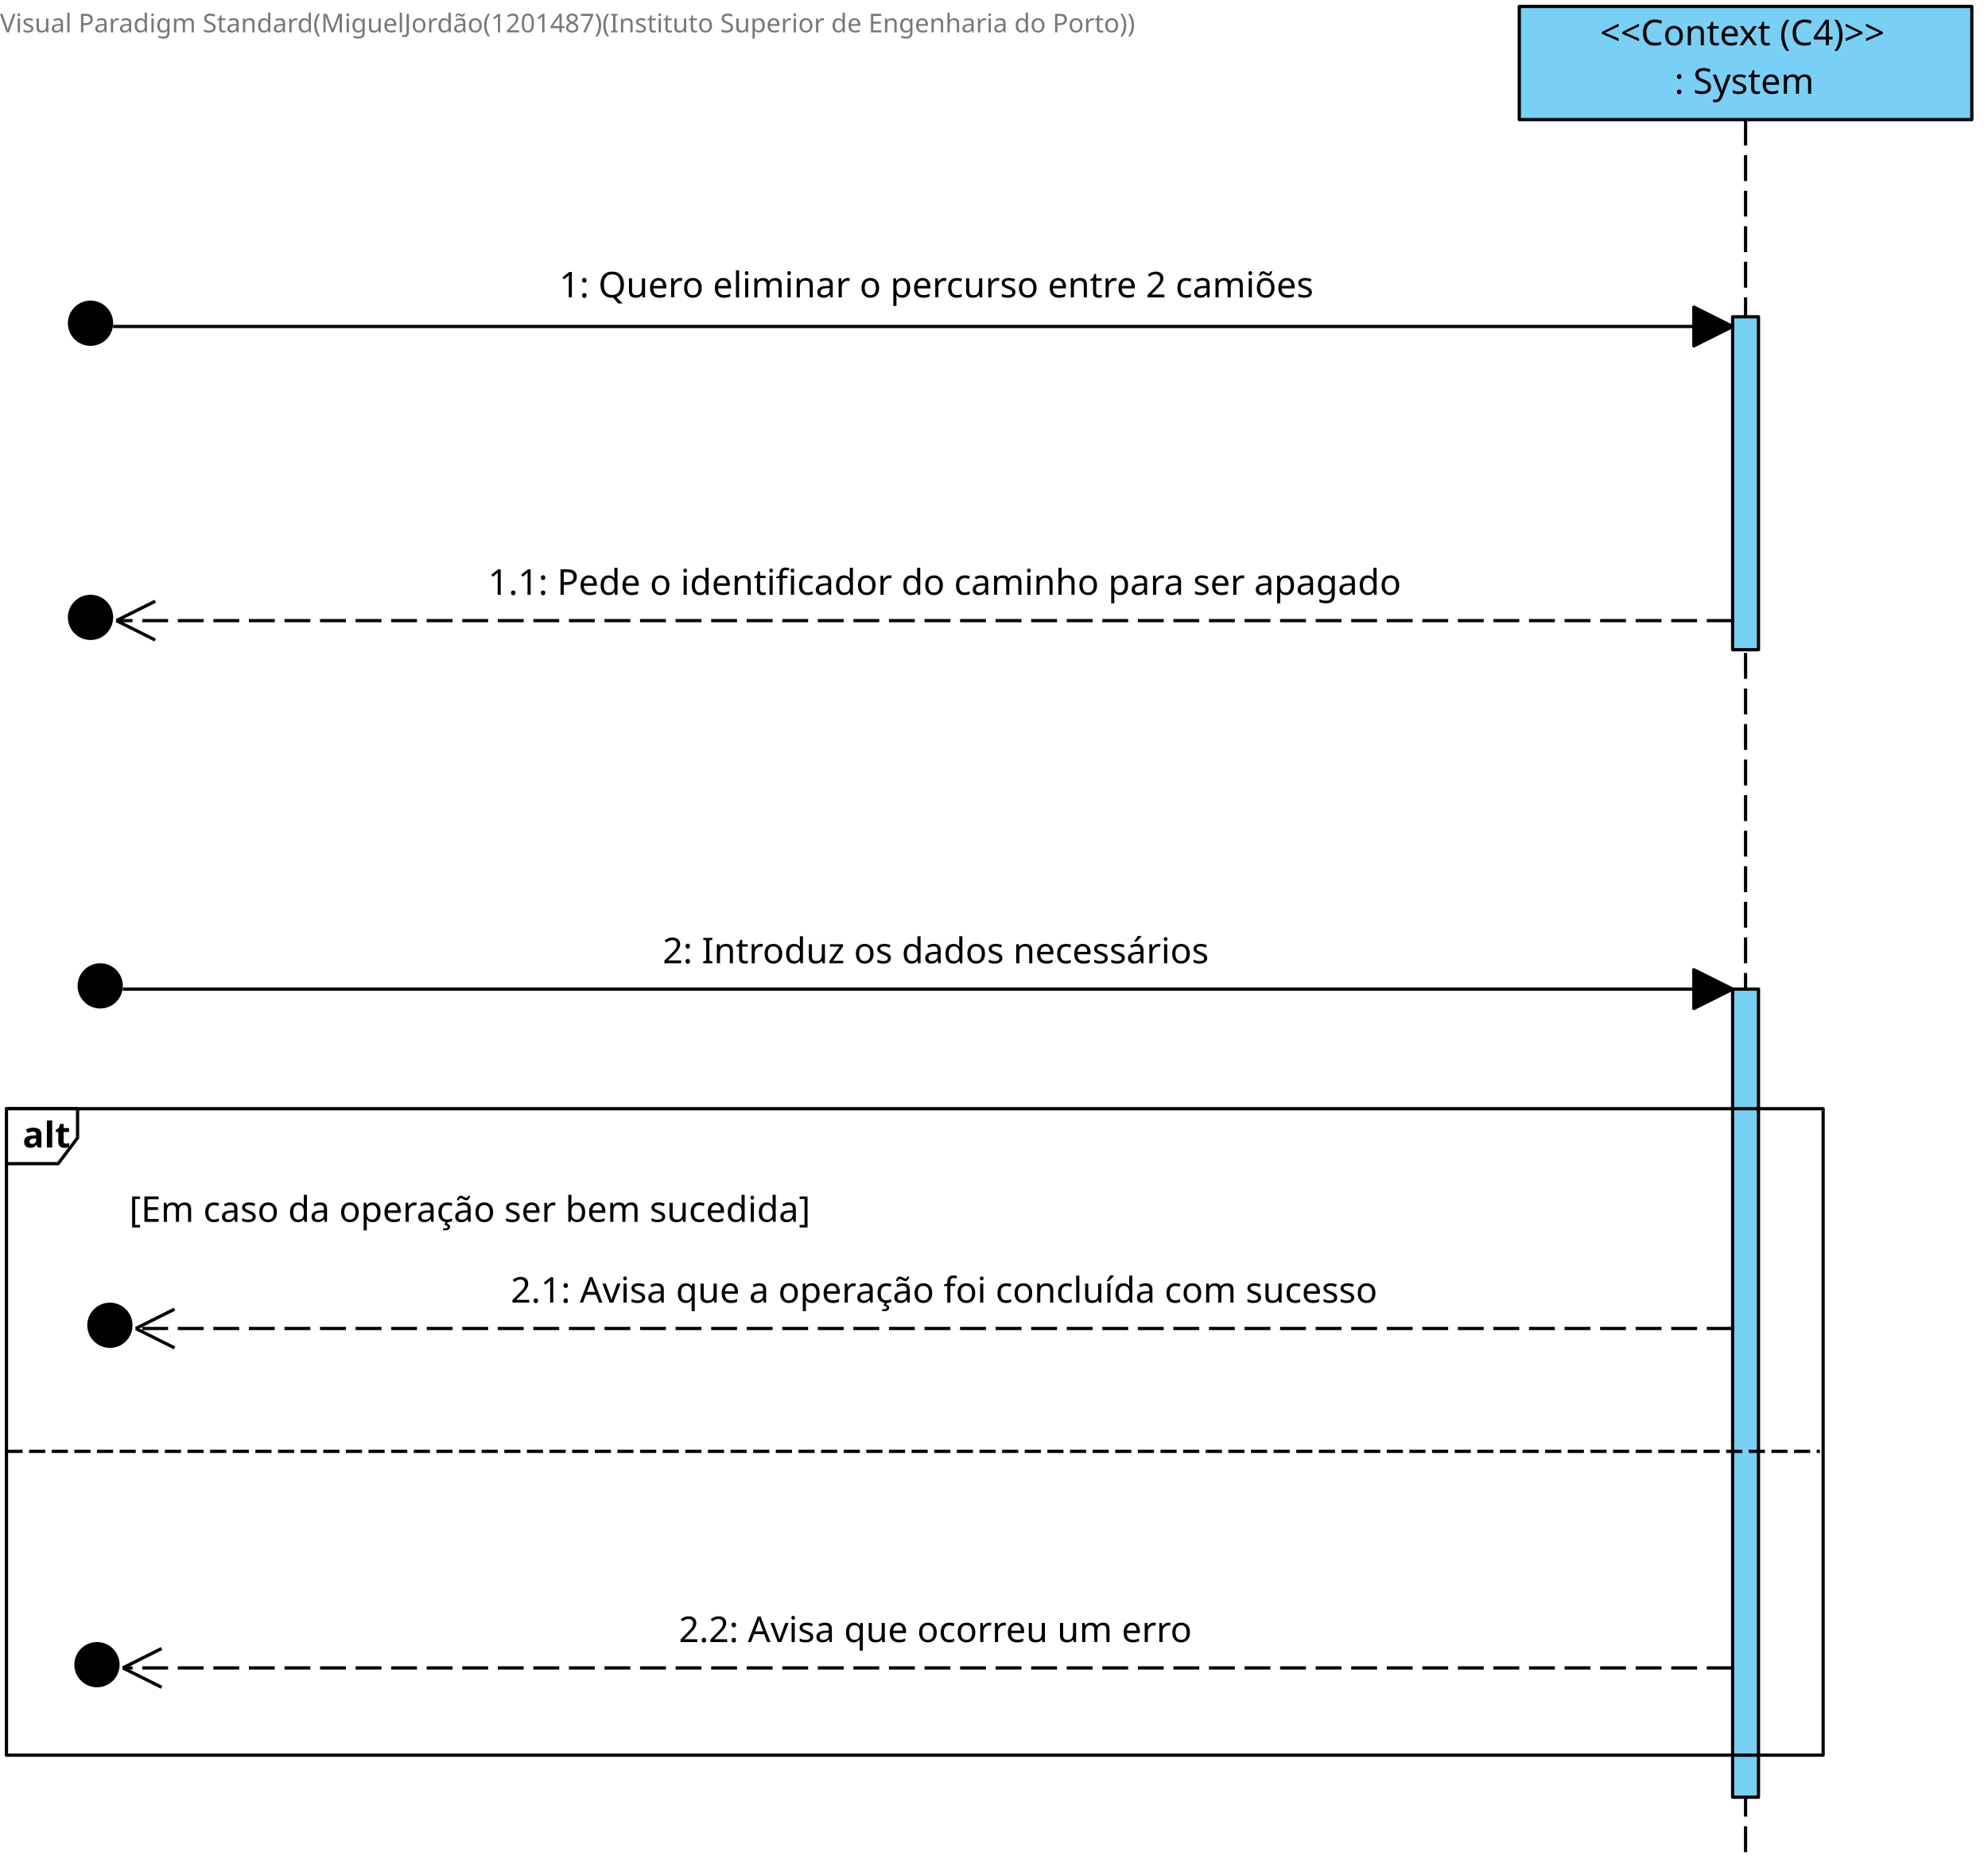
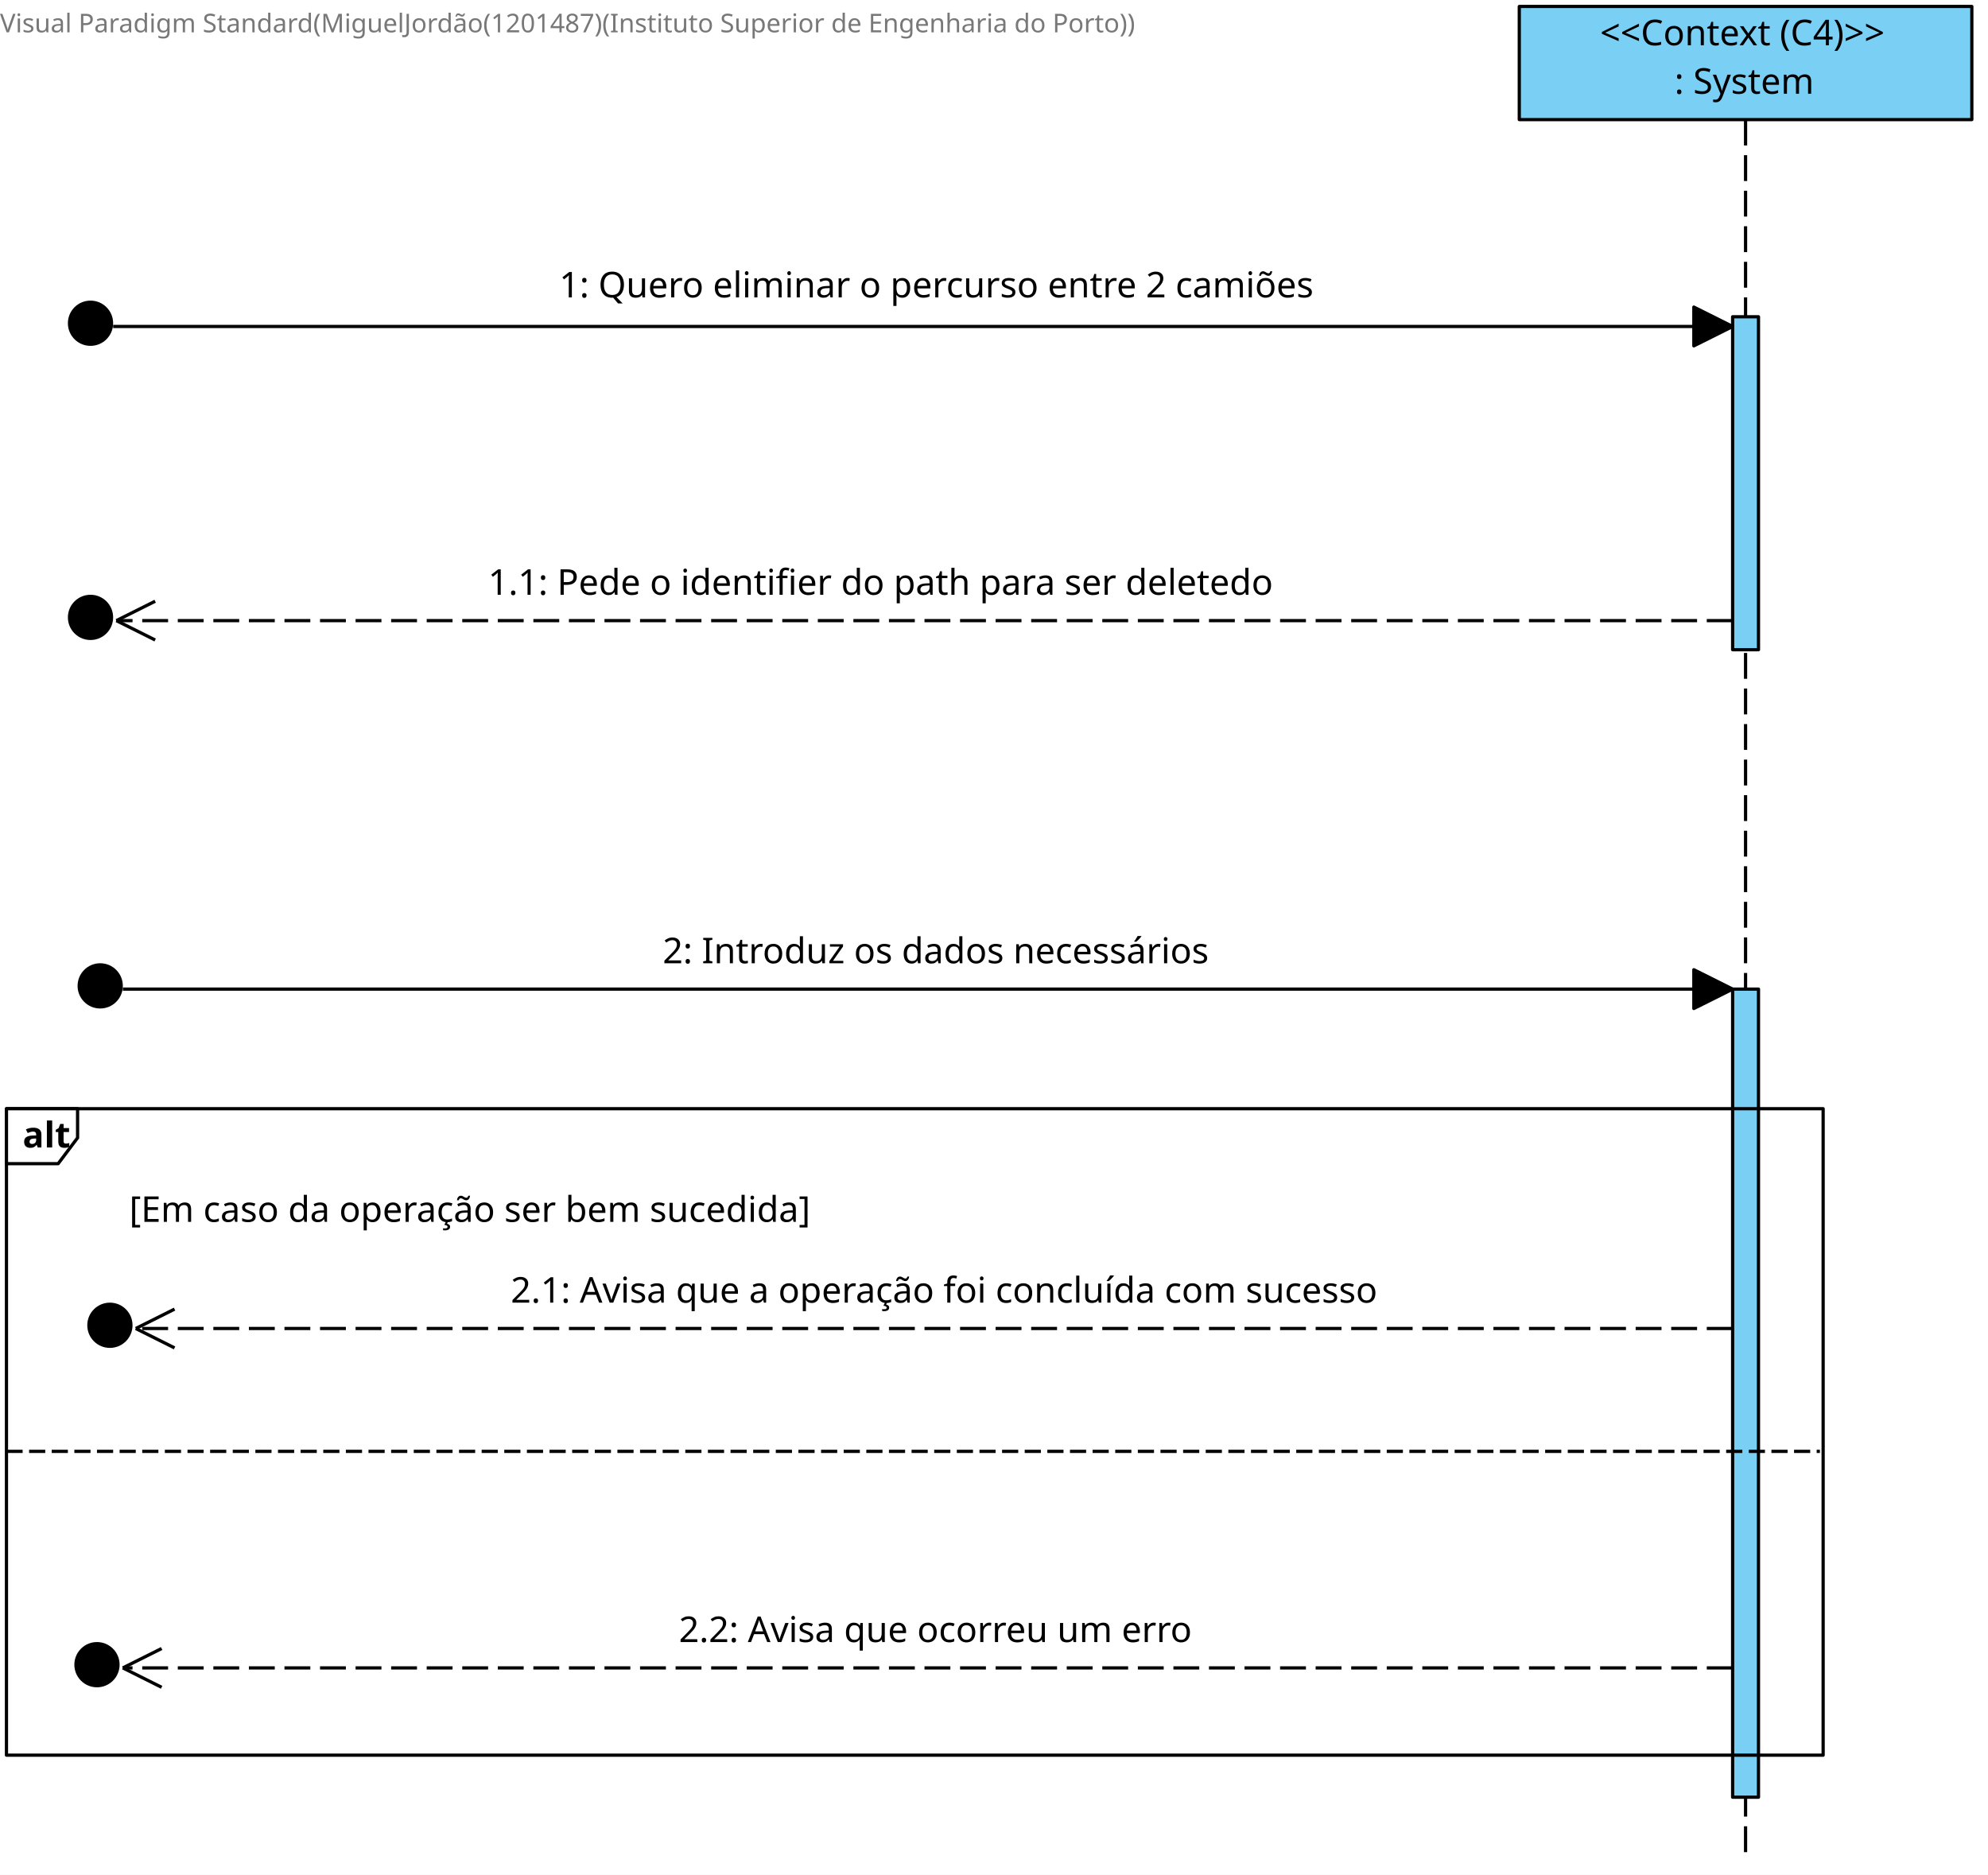
<svg xmlns="http://www.w3.org/2000/svg" fill-opacity="0" color-rendering="auto" color-interpolation="auto" text-rendering="auto" stroke="rgb(0,0,0)" stroke-linecap="square" width="615" stroke-miterlimit="10" shape-rendering="auto" stroke-opacity="0" fill="rgb(0,0,0)" stroke-dasharray="none" font-weight="normal" stroke-width="1" height="580" font-family="'Dialog'" font-style="normal" stroke-linejoin="miter" font-size="12px" stroke-dashoffset="0" image-rendering="auto">
  <defs id="genericDefs" />
  <g>
    <defs id="defs1">
      <clipPath clipPathUnits="userSpaceOnUse" id="clipPath1">
        <path d="M-7 -7 L152 -7 L152 585 L-7 585 L-7 -7 Z" />
      </clipPath>
      <clipPath clipPathUnits="userSpaceOnUse" id="clipPath2">
        <path d="M-7 -7 L26 -7 L26 31 L-7 31 L-7 -7 Z" />
      </clipPath>
      <clipPath clipPathUnits="userSpaceOnUse" id="clipPath3">
        <path d="M-7 -7 L19 -7 L19 114 L-7 114 L-7 -7 Z" />
      </clipPath>
      <clipPath clipPathUnits="userSpaceOnUse" id="clipPath4">
        <path d="M-7 -7 L19 -7 L19 261 L-7 261 L-7 -7 Z" />
      </clipPath>
      <clipPath clipPathUnits="userSpaceOnUse" id="clipPath5">
        <path d="M-7 -7 L573 -7 L573 211 L-7 211 L-7 -7 Z" />
      </clipPath>
      <clipPath clipPathUnits="userSpaceOnUse" id="clipPath6">
        <path d="M-7 -7 L-7 211 L573 211 L573 -7 Z" />
      </clipPath>
      <clipPath clipPathUnits="userSpaceOnUse" id="clipPath7">
        <path d="M0 0 L0 18 L23 18 L23 0 Z" />
      </clipPath>
      <clipPath clipPathUnits="userSpaceOnUse" id="clipPath8">
        <path d="M-7 -7 L573 -7 L573 100 L-7 100 L-7 -7 Z" />
      </clipPath>
      <clipPath clipPathUnits="userSpaceOnUse" id="clipPath9">
        <path d="M0 0 L0 15 L224 15 L224 0 Z" />
      </clipPath>
      <clipPath clipPathUnits="userSpaceOnUse" id="clipPath10">
        <path d="M0 0 L0 4 L562 4 L562 0 Z" />
      </clipPath>
      <clipPath clipPathUnits="userSpaceOnUse" id="clipPath11">
        <path d="M-7 -7 L573 -7 L573 104 L-7 104 L-7 -7 Z" />
      </clipPath>
      <clipPath clipPathUnits="userSpaceOnUse" id="clipPath12">
        <path d="M-141 -30 L282 -30 L282 60 L-141 60 L-141 -30 Z" />
      </clipPath>
      <clipPath clipPathUnits="userSpaceOnUse" id="clipPath13">
        <path d="M0 0 L605 0 L605 104 L0 104 L0 0 Z" />
      </clipPath>
      <clipPath clipPathUnits="userSpaceOnUse" id="clipPath14">
        <path d="M419 29 L419 44 L178 44 L178 29 ZM0 0 L0 104 L605 104 L605 0 Z" />
      </clipPath>
      <clipPath clipPathUnits="userSpaceOnUse" id="clipPath15">
        <path d="M0 0 L604 0 L604 104 L0 104 L0 0 Z" />
      </clipPath>
      <clipPath clipPathUnits="userSpaceOnUse" id="clipPath16">
        <path d="M443 30 L443 45 L155 45 L155 30 ZM0 0 L0 104 L604 104 L604 0 Z" />
      </clipPath>
      <clipPath clipPathUnits="userSpaceOnUse" id="clipPath17">
        <path d="M0 0 L602 0 L602 104 L0 104 L0 0 Z" />
      </clipPath>
      <clipPath clipPathUnits="userSpaceOnUse" id="clipPath18">
        <path d="M390 30 L390 45 L208 45 L208 30 ZM0 0 L0 104 L602 104 L602 0 Z" />
      </clipPath>
      <clipPath clipPathUnits="userSpaceOnUse" id="clipPath19">
        <path d="M0 0 L598 0 L598 104 L0 104 L0 0 Z" />
      </clipPath>
      <clipPath clipPathUnits="userSpaceOnUse" id="clipPath20">
        <path d="M436 30 L436 45 L156 45 L156 30 ZM0 0 L0 104 L598 104 L598 0 Z" />
      </clipPath>
      <clipPath clipPathUnits="userSpaceOnUse" id="clipPath21">
        <path d="M385 30 L385 45 L213 45 L213 30 ZM0 0 L0 104 L602 104 L602 0 Z" />
      </clipPath>
      <clipPath clipPathUnits="userSpaceOnUse" id="clipPath22">
        <path d="M-172 -15 L344 -15 L344 30 L-172 30 L-172 -15 Z" />
      </clipPath>
      <clipPath clipPathUnits="userSpaceOnUse" id="clipPath23">
        <path d="M-280 -15 L560 -15 L560 30 L-280 30 L-280 -15 Z" />
      </clipPath>
      <clipPath clipPathUnits="userSpaceOnUse" id="clipPath24">
        <path d="M-182 -15 L364 -15 L364 30 L-182 30 L-182 -15 Z" />
      </clipPath>
      <clipPath clipPathUnits="userSpaceOnUse" id="clipPath25">
        <path d="M-288 -15 L576 -15 L576 30 L-288 30 L-288 -15 Z" />
      </clipPath>
      <clipPath clipPathUnits="userSpaceOnUse" id="clipPath26">
        <path d="M-241 -15 L482 -15 L482 30 L-241 30 L-241 -15 Z" />
      </clipPath>
    </defs>
    <g fill="white" text-rendering="geometricPrecision" fill-opacity="1" stroke-opacity="1" stroke="white">
      <rect x="0" width="615" height="580" y="0" stroke="none" />
    </g>
    <g font-size="11px" transform="translate(470,2)" fill-opacity="1" fill="rgb(122,207,245)" text-rendering="geometricPrecision" image-rendering="optimizeQuality" font-family="sans-serif" stroke="rgb(122,207,245)" stroke-opacity="1">
      <rect x="0" width="140" height="35" y="0" clip-path="url(#clipPath1)" stroke="none" />
    </g>
    <g stroke-linecap="butt" font-size="11px" transform="translate(470,2)" fill-opacity="1" fill="black" text-rendering="geometricPrecision" image-rendering="optimizeQuality" font-family="sans-serif" stroke-linejoin="round" stroke="black" stroke-opacity="1" stroke-miterlimit="0">
      <rect fill="none" x="0" width="140" height="35" y="0" clip-path="url(#clipPath1)" />
      <line clip-path="url(#clipPath1)" fill="none" x1="70" x2="70" y1="35" y2="574" stroke-linejoin="bevel" stroke-dasharray="8,3" />
    </g>
    <g font-size="11px" transform="translate(21,91)" fill-opacity="1" fill="black" text-rendering="geometricPrecision" image-rendering="optimizeQuality" font-family="sans-serif" stroke="black" stroke-opacity="1">
      <circle r="7" clip-path="url(#clipPath2)" cx="7" cy="9" stroke="none" />
    </g>
    <g font-size="11px" transform="translate(536,98)" fill-opacity="1" fill="rgb(122,207,245)" text-rendering="geometricPrecision" image-rendering="optimizeQuality" font-family="sans-serif" stroke="rgb(122,207,245)" stroke-opacity="1">
      <rect x="0" width="8" height="103" y="0" clip-path="url(#clipPath3)" stroke="none" />
    </g>
    <g stroke-linecap="butt" font-size="11px" transform="translate(536,98)" fill-opacity="1" fill="black" text-rendering="geometricPrecision" image-rendering="optimizeQuality" font-family="sans-serif" stroke-linejoin="round" stroke="black" stroke-opacity="1" stroke-miterlimit="0">
      <rect fill="none" x="0" width="8" height="103" y="0" clip-path="url(#clipPath3)" />
    </g>
    <g font-size="11px" transform="translate(21,182)" fill-opacity="1" fill="black" text-rendering="geometricPrecision" image-rendering="optimizeQuality" font-family="sans-serif" stroke="black" stroke-opacity="1">
      <circle r="7" clip-path="url(#clipPath2)" cx="7" cy="9" stroke="none" />
    </g>
    <g font-size="11px" transform="translate(24,296)" fill-opacity="1" fill="black" text-rendering="geometricPrecision" image-rendering="optimizeQuality" font-family="sans-serif" stroke="black" stroke-opacity="1">
      <circle r="7" clip-path="url(#clipPath2)" cx="7" cy="9" stroke="none" />
    </g>
    <g font-size="11px" transform="translate(536,306)" fill-opacity="1" fill="rgb(122,207,245)" text-rendering="geometricPrecision" image-rendering="optimizeQuality" font-family="sans-serif" stroke="rgb(122,207,245)" stroke-opacity="1">
      <rect x="0" width="8" height="250" y="0" clip-path="url(#clipPath4)" stroke="none" />
    </g>
    <g stroke-linecap="butt" font-size="11px" transform="translate(536,306)" fill-opacity="1" fill="black" text-rendering="geometricPrecision" image-rendering="optimizeQuality" font-family="sans-serif" stroke-linejoin="round" stroke="black" stroke-opacity="1" stroke-miterlimit="0">
      <rect fill="none" x="0" width="8" height="250" y="0" clip-path="url(#clipPath4)" />
    </g>
    <g fill-opacity="1" text-rendering="geometricPrecision" stroke="black" stroke-linecap="butt" transform="translate(2,343)" stroke-miterlimit="0" stroke-opacity="1" fill="black" font-weight="bold" font-family="sans-serif" stroke-linejoin="round" font-size="11px" image-rendering="optimizeQuality">
      <rect fill="none" x="0" width="562" height="200" y="0" clip-path="url(#clipPath6)" />
    </g>
    <g font-size="11px" transform="translate(2,343)" fill-opacity="1" fill="white" text-rendering="geometricPrecision" image-rendering="optimizeQuality" font-family="sans-serif" stroke="white" font-weight="bold" stroke-opacity="1">
      <path d="M22 0 L22 9 L16 17 L0 17 L0 0 Z" stroke="none" clip-path="url(#clipPath6)" />
    </g>
    <g fill-opacity="1" text-rendering="geometricPrecision" stroke="black" stroke-linecap="butt" transform="translate(2,343)" stroke-miterlimit="0" stroke-opacity="1" fill="black" font-weight="bold" font-family="sans-serif" stroke-linejoin="round" font-size="11px" image-rendering="optimizeQuality">
      <path fill="none" d="M22 0 L22 9 L16 17 L0 17 L0 0 Z" clip-path="url(#clipPath6)" />
    </g>
    <g font-size="11px" transform="translate(2,343)" fill-opacity="1" fill="black" text-rendering="geometricPrecision" image-rendering="optimizeQuality" font-family="sans-serif" stroke="black" font-weight="bold" stroke-opacity="1">
      <text x="5" xml:space="preserve" y="12" clip-path="url(#clipPath7)" stroke="none">alt</text>
    </g>
    <g font-size="11px" transform="translate(23,506)" fill-opacity="1" fill="black" text-rendering="geometricPrecision" image-rendering="optimizeQuality" font-family="sans-serif" stroke="black" stroke-opacity="1">
      <circle r="7" clip-path="url(#clipPath2)" cx="7" cy="9" stroke="none" />
    </g>
    <g fill-opacity="1" text-rendering="geometricPrecision" stroke="black" stroke-linecap="butt" transform="translate(2,361)" stroke-miterlimit="0" stroke-opacity="1" fill="black" stroke-dasharray="5,2" font-family="sans-serif" stroke-linejoin="bevel" font-size="11px" image-rendering="optimizeQuality">
      <line y2="88" fill="none" x1="0" clip-path="url(#clipPath8)" x2="561" y1="88" />
    </g>
    <g font-size="11px" transform="translate(30,366)" fill-opacity="1" fill="white" text-rendering="geometricPrecision" image-rendering="optimizeQuality" font-family="sans-serif" stroke="white" stroke-opacity="1">
      <rect x="9" width="205" height="17" y="-1" clip-path="url(#clipPath9)" stroke="none" />
      <text fill="black" x="10" xml:space="preserve" y="12" clip-path="url(#clipPath9)" stroke="none">[Em caso da operação ser bem sucedida]</text>
    </g>
    <g font-size="11px" transform="translate(27,401)" fill-opacity="1" fill="black" text-rendering="geometricPrecision" image-rendering="optimizeQuality" font-family="sans-serif" stroke="black" stroke-opacity="1">
      <circle r="7" clip-path="url(#clipPath2)" cx="7" cy="9" stroke="none" />
    </g>
    <g font-size="11px" transform="translate(470,2)" fill-opacity="1" fill="black" text-rendering="geometricPrecision" image-rendering="optimizeQuality" font-family="sans-serif" stroke="black" stroke-opacity="1">
      <text x="25" xml:space="preserve" y="12" clip-path="url(#clipPath12)" stroke="none">&lt;&lt;Context (C4)&gt;&gt;</text>
      <text x="48" xml:space="preserve" y="27" clip-path="url(#clipPath12)" stroke="none">: System</text>
    </g>
    <g stroke-linecap="butt" font-size="11px" transform="translate(-15,51)" fill-opacity="1" fill="black" text-rendering="geometricPrecision" image-rendering="optimizeQuality" font-family="sans-serif" stroke-linejoin="round" stroke="black" stroke-opacity="1">
      <line y2="50" fill="none" x1="50" clip-path="url(#clipPath14)" x2="551" y1="50" />
      <polygon points=" 551 50 539 44 539 56" clip-path="url(#clipPath14)" stroke="none" />
      <polygon fill="none" points=" 551 50 539 44 539 56" clip-path="url(#clipPath14)" />
    </g>
    <g fill-opacity="1" text-rendering="geometricPrecision" stroke="black" stroke-linecap="butt" transform="translate(-14,142)" stroke-miterlimit="0" stroke-opacity="1" fill="black" stroke-dasharray="8,3" font-family="sans-serif" stroke-linejoin="round" font-size="11px" image-rendering="optimizeQuality">
      <line y2="50" fill="none" x1="550" clip-path="url(#clipPath16)" x2="50" y1="50" />
      <line clip-path="url(#clipPath16)" fill="none" x1="50" x2="62" y1="50" y2="56" stroke-dasharray="none" stroke-miterlimit="10" />
      <line clip-path="url(#clipPath16)" fill="none" x1="50" x2="62" y1="50" y2="44" stroke-dasharray="none" stroke-miterlimit="10" />
    </g>
    <g stroke-linecap="butt" font-size="11px" transform="translate(-12,256)" fill-opacity="1" fill="black" text-rendering="geometricPrecision" image-rendering="optimizeQuality" font-family="sans-serif" stroke-linejoin="round" stroke="black" stroke-opacity="1">
      <line y2="50" fill="none" x1="50" clip-path="url(#clipPath18)" x2="548" y1="50" />
      <polygon points=" 548 50 536 44 536 56" clip-path="url(#clipPath18)" stroke="none" />
      <polygon fill="none" points=" 548 50 536 44 536 56" clip-path="url(#clipPath18)" />
    </g>
    <g fill-opacity="1" text-rendering="geometricPrecision" stroke="black" stroke-linecap="butt" transform="translate(-8,361)" stroke-miterlimit="0" stroke-opacity="1" fill="black" stroke-dasharray="8,3" font-family="sans-serif" stroke-linejoin="round" font-size="11px" image-rendering="optimizeQuality">
      <line y2="50" fill="none" x1="544" clip-path="url(#clipPath20)" x2="50" y1="50" />
      <line clip-path="url(#clipPath20)" fill="none" x1="50" x2="62" y1="50" y2="56" stroke-dasharray="none" stroke-miterlimit="10" />
      <line clip-path="url(#clipPath20)" fill="none" x1="50" x2="62" y1="50" y2="44" stroke-dasharray="none" stroke-miterlimit="10" />
    </g>
    <g fill-opacity="1" text-rendering="geometricPrecision" stroke="black" stroke-linecap="butt" transform="translate(-12,466)" stroke-miterlimit="0" stroke-opacity="1" fill="black" stroke-dasharray="8,3" font-family="sans-serif" stroke-linejoin="round" font-size="11px" image-rendering="optimizeQuality">
      <line y2="50" fill="none" x1="548" clip-path="url(#clipPath21)" x2="50" y1="50" />
      <line clip-path="url(#clipPath21)" fill="none" x1="50" x2="62" y1="50" y2="56" stroke-dasharray="none" stroke-miterlimit="10" />
      <line clip-path="url(#clipPath21)" fill="none" x1="50" x2="62" y1="50" y2="44" stroke-dasharray="none" stroke-miterlimit="10" />
    </g>
    <g font-size="11px" transform="translate(201,496)" fill-opacity="1" fill="white" text-rendering="geometricPrecision" image-rendering="optimizeQuality" font-family="sans-serif" stroke="white" stroke-opacity="1">
      <rect x="0" width="172" height="15" y="0" clip-path="url(#clipPath22)" stroke="none" />
      <text fill="black" x="9" xml:space="preserve" y="12" clip-path="url(#clipPath22)" stroke="none">2.2: Avisa que ocorreu um erro</text>
    </g>
    <g font-size="11px" transform="translate(148,391)" fill-opacity="1" fill="white" text-rendering="geometricPrecision" image-rendering="optimizeQuality" font-family="sans-serif" stroke="white" stroke-opacity="1">
      <rect x="0" width="280" height="15" y="0" clip-path="url(#clipPath23)" stroke="none" />
      <text fill="black" x="10" xml:space="preserve" y="12" clip-path="url(#clipPath23)" stroke="none">2.1: Avisa que a operação foi concluída com sucesso</text>
    </g>
    <g font-size="11px" transform="translate(196,286)" fill-opacity="1" fill="white" text-rendering="geometricPrecision" image-rendering="optimizeQuality" font-family="sans-serif" stroke="white" stroke-opacity="1">
      <rect x="0" width="182" height="15" y="0" clip-path="url(#clipPath24)" stroke="none" />
      <text fill="black" x="9" xml:space="preserve" y="12" clip-path="url(#clipPath24)" stroke="none">2: Introduz os dados necessários</text>
    </g>
    <g font-size="11px" transform="translate(141,172)" fill-opacity="1" fill="white" text-rendering="geometricPrecision" image-rendering="optimizeQuality" font-family="sans-serif" stroke="white" stroke-opacity="1">
      <rect x="0" width="288" height="15" y="0" clip-path="url(#clipPath25)" stroke="none" />
-       <text fill="black" x="10" xml:space="preserve" y="12" clip-path="url(#clipPath25)" stroke="none">1.1: Pede o identificador do caminho para ser apagado</text>
+       <text fill="black" x="10" xml:space="preserve" y="12" clip-path="url(#clipPath25)" stroke="none">1.1: Pede o identifier do path para ser deletedo</text>
    </g>
    <g font-size="11px" transform="translate(163,80)" fill-opacity="1" fill="white" text-rendering="geometricPrecision" image-rendering="optimizeQuality" font-family="sans-serif" stroke="white" stroke-opacity="1">
      <rect x="0" width="241" height="15" y="0" clip-path="url(#clipPath26)" stroke="none" />
      <text fill="black" x="10" xml:space="preserve" y="12" clip-path="url(#clipPath26)" stroke="none">1: Quero eliminar o percurso entre 2 camiões</text>
    </g>
    <g font-size="8px" fill-opacity="1" fill="rgb(120,120,120)" text-rendering="geometricPrecision" image-rendering="optimizeQuality" stroke="rgb(120,120,120)" stroke-opacity="1">
      <text x="0" xml:space="preserve" y="10" stroke="none">Visual Paradigm Standard(MiguelJordão(1201487)(Instituto Superior de Engenharia do Porto))</text>
    </g>
  </g>
</svg>
